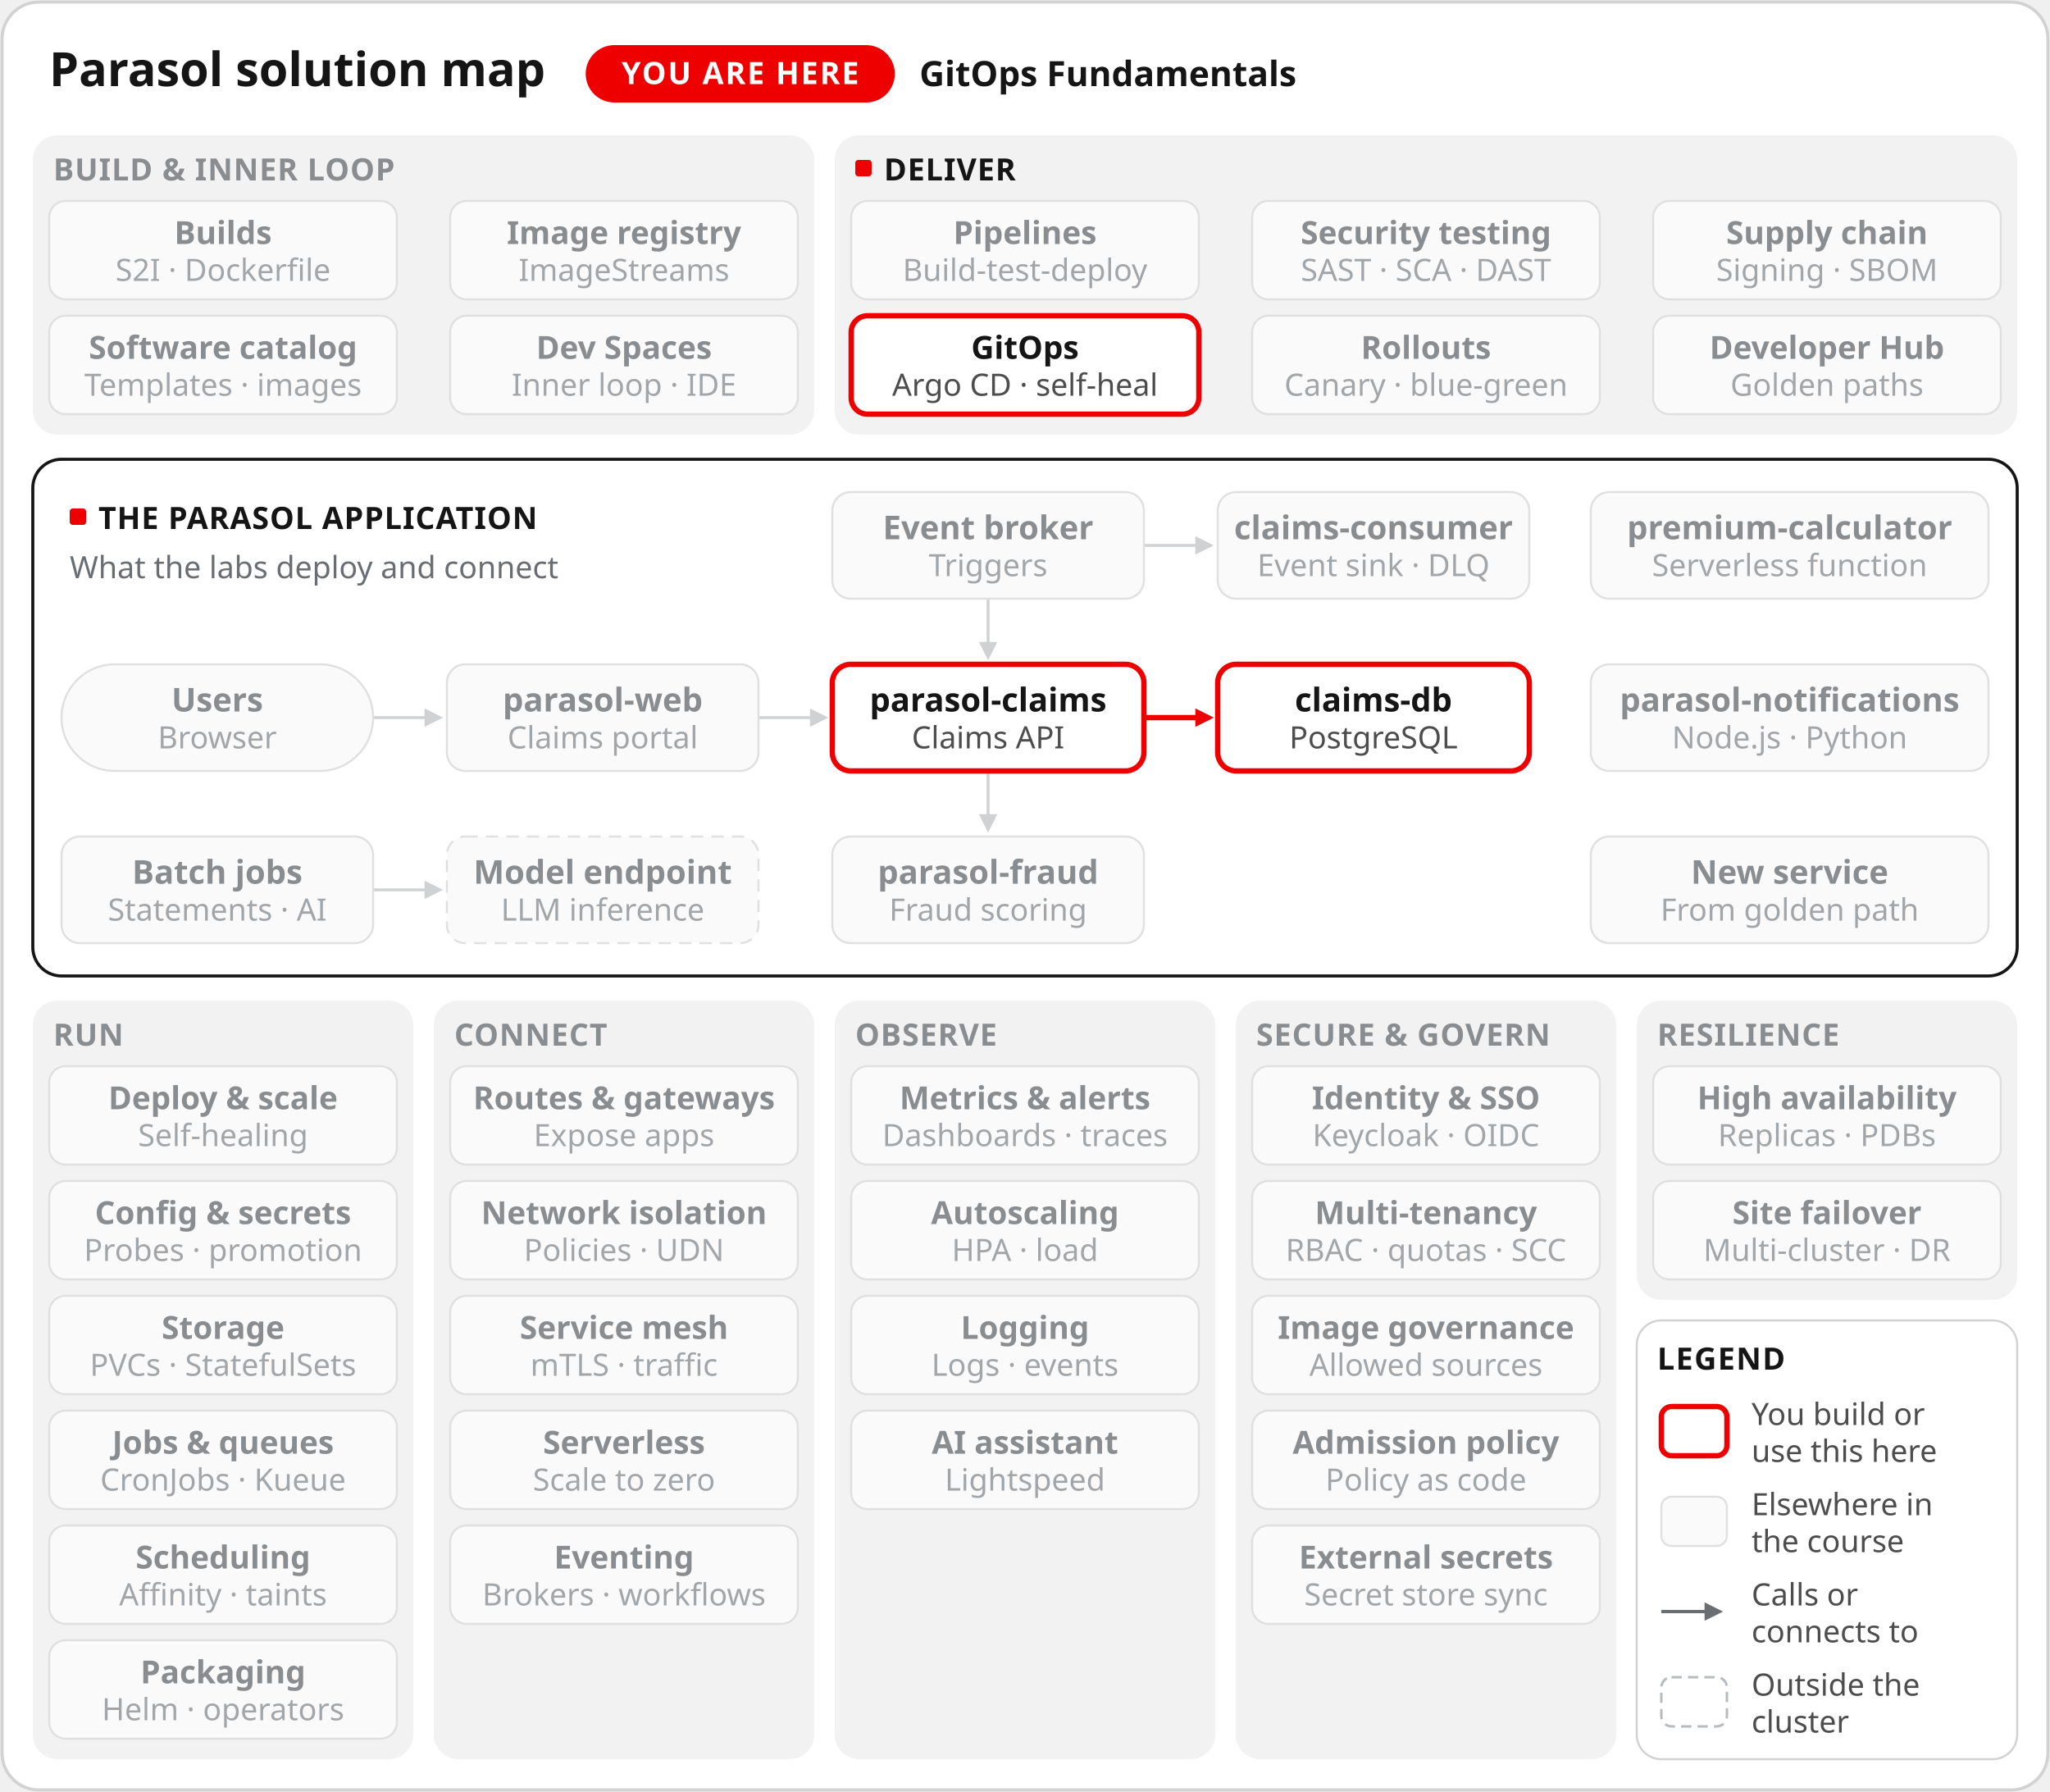
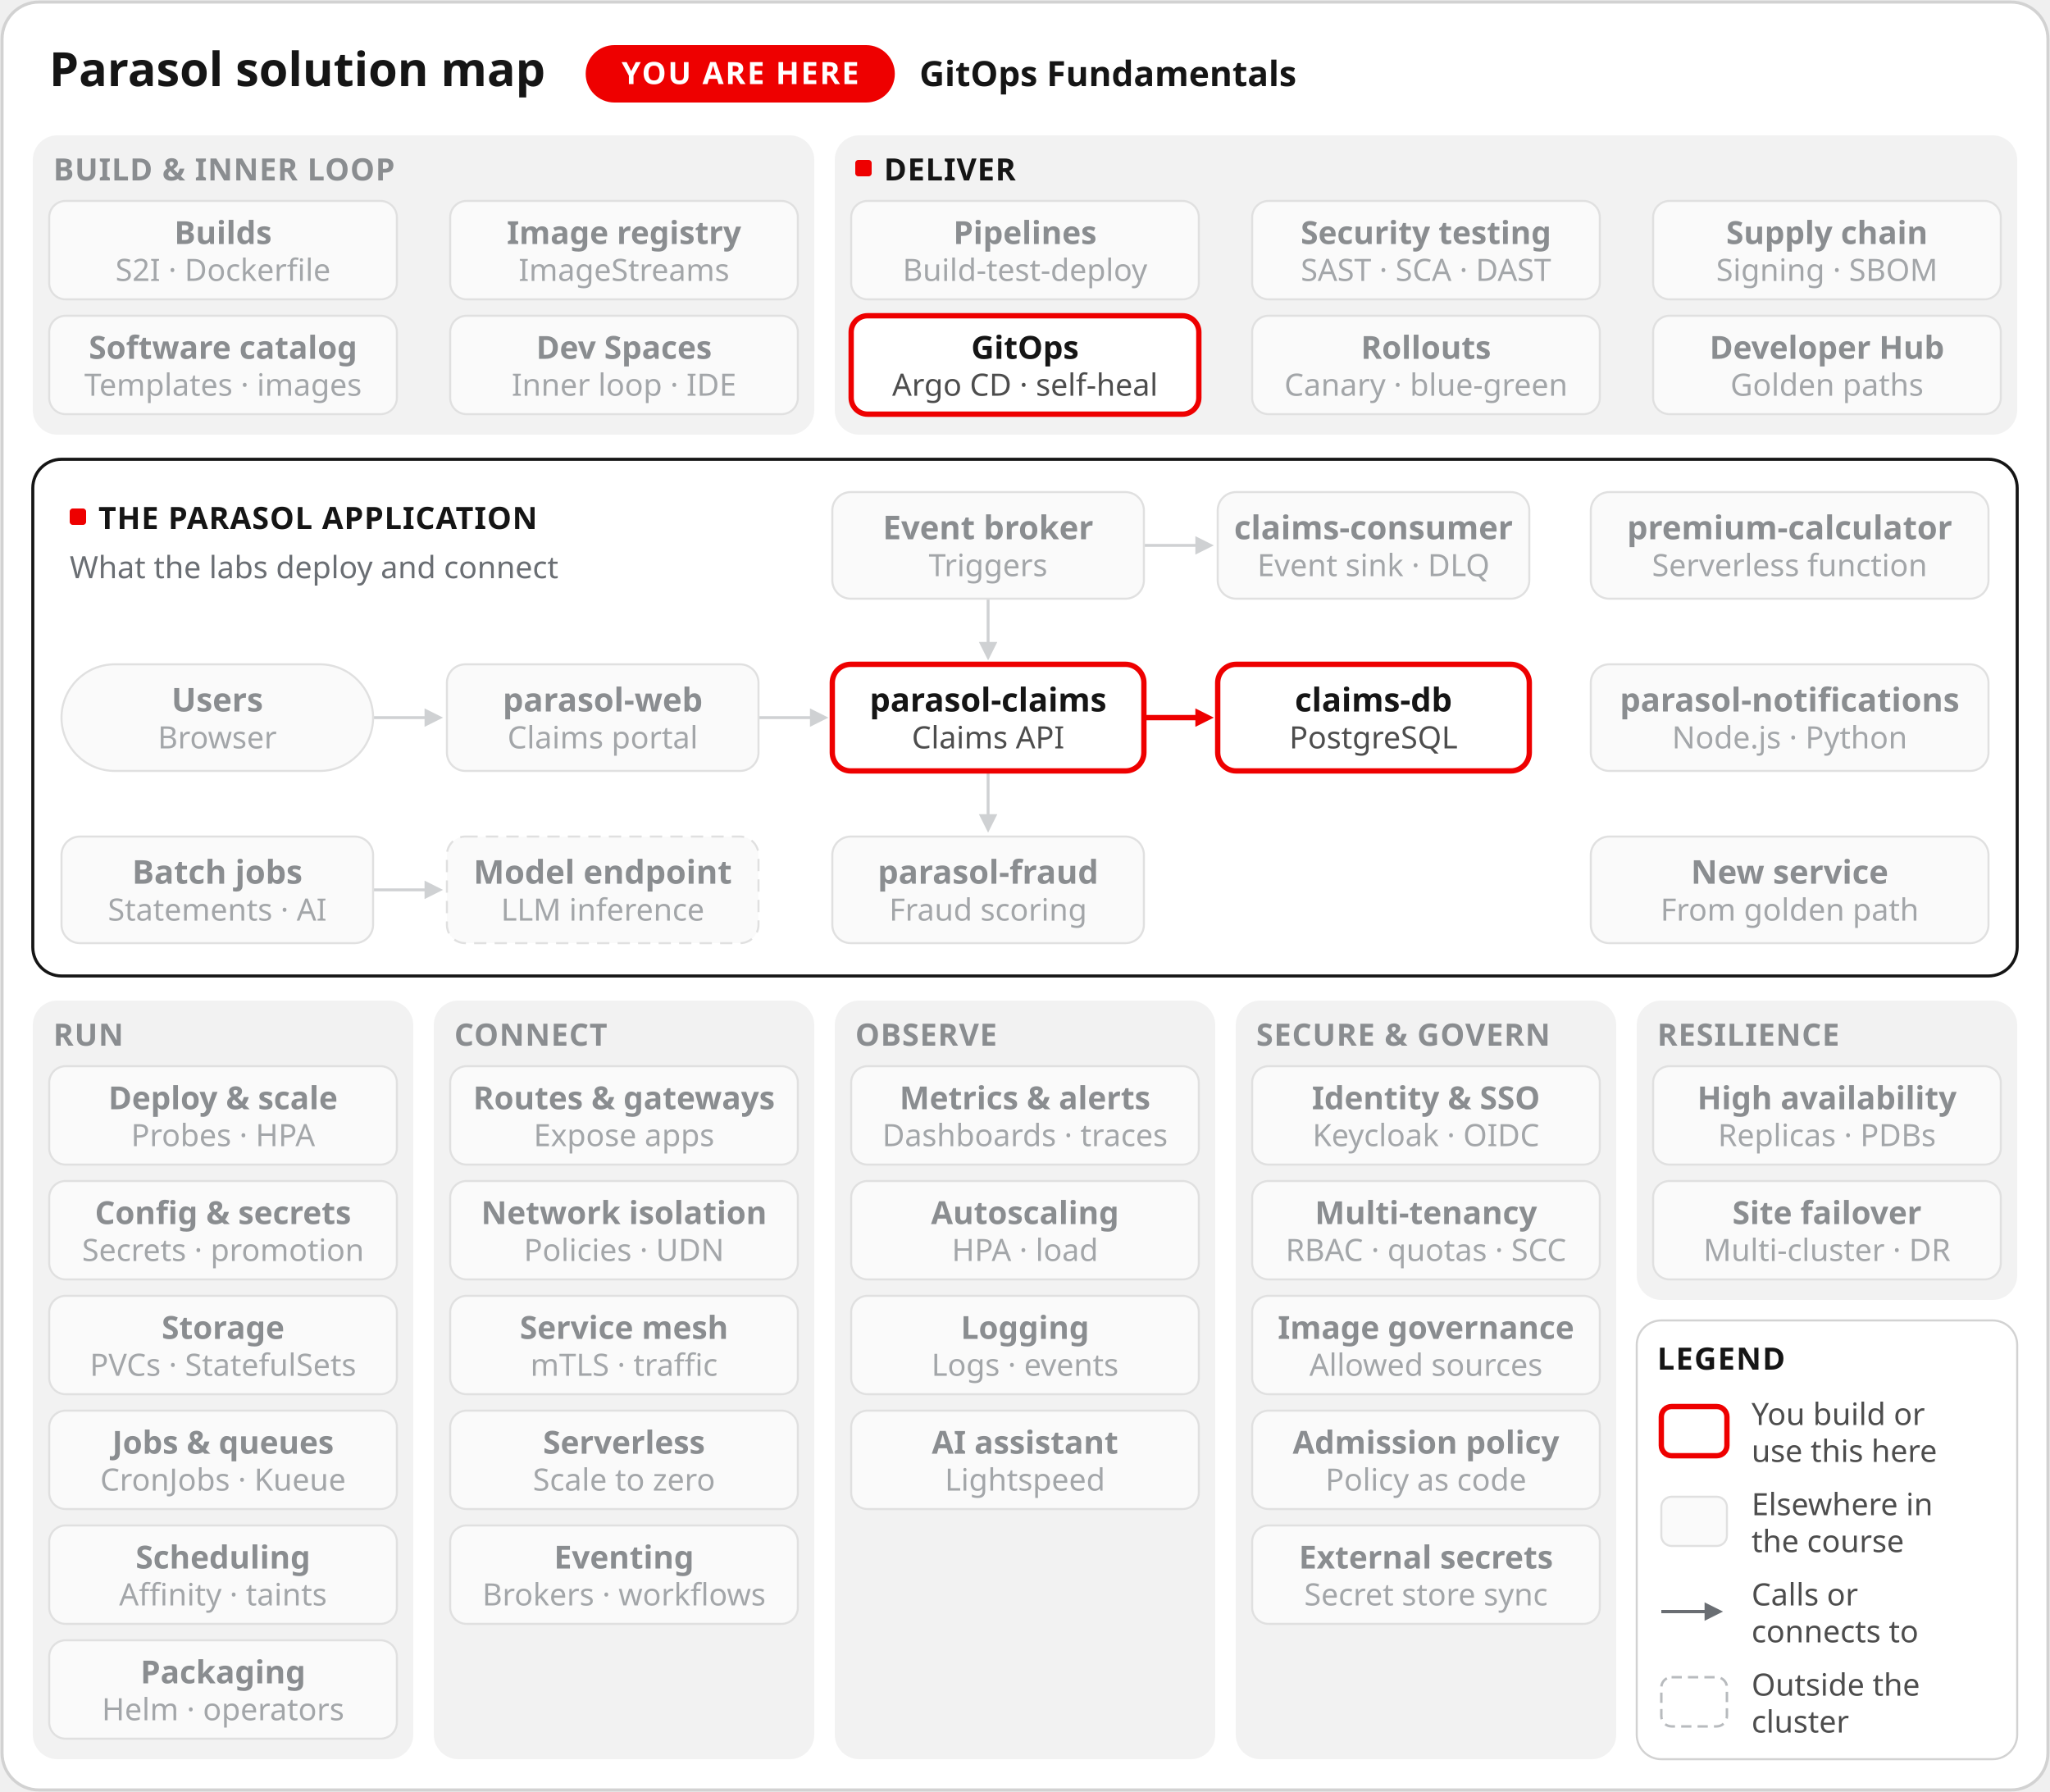
<svg xmlns="http://www.w3.org/2000/svg" width="1000" height="874" viewBox="0 0 1000 874" role="img" aria-labelledby="sm-title sm-desc">
  <defs>
    <marker id="a-norm" viewBox="0 0 10 10" refX="1" refY="5" markerWidth="9" markerHeight="9" markerUnits="userSpaceOnUse" orient="auto">
      <path d="M0,0 L10,5 L0,10 z" fill="#6A6E73" />
    </marker>
    <marker id="a-hi" viewBox="0 0 10 10" refX="1" refY="5" markerWidth="9" markerHeight="9" markerUnits="userSpaceOnUse" orient="auto">
      <path d="M0,0 L10,5 L0,10 z" fill="#EE0000" />
    </marker>
    <marker id="a-dim" viewBox="0 0 10 10" refX="1" refY="5" markerWidth="9" markerHeight="9" markerUnits="userSpaceOnUse" orient="auto">
      <path d="M0,0 L10,5 L0,10 z" fill="#CFD1D3" />
    </marker>
  </defs>
  <rect x="1" y="1" width="998" height="872" rx="18" fill="#FFFFFF" stroke="#D2D2D2" stroke-width="1.5" />
  <text x="24.0" y="42.0" font-family="'Red Hat Display','Red Hat Text',sans-serif" font-size="23" font-weight="700" fill="#151515" text-anchor="start">Parasol solution map</text>
  <rect x="285.7" y="22" width="150.8" height="28" rx="14" fill="#EE0000" />
  <text x="361.1" y="41.0" font-family="'Red Hat Text','Red Hat Display',sans-serif" font-size="15" font-weight="700" fill="#FFFFFF" text-anchor="middle" letter-spacing="0.8">YOU ARE HERE</text>
  <text x="448.5" y="42.0" font-family="'Red Hat Text','Red Hat Display',sans-serif" font-size="17" font-weight="600" fill="#151515" text-anchor="start">GitOps Fundamentals</text>
  <rect x="16.0" y="66" width="381.2" height="146" rx="12" fill="#F2F2F2" />
  <text x="26.0" y="88.0" font-family="'Red Hat Text','Red Hat Display',sans-serif" font-size="15" font-weight="700" fill="#8A8D90" text-anchor="start" letter-spacing="0.4">BUILD &amp; INNER LOOP</text>
  <rect x="24.0" y="98.0" width="169.6" height="48" rx="8" fill="#FAFAFA" stroke="#E0E0E0" stroke-width="1.0" />
  <text x="108.8" y="119.0" font-family="'Red Hat Text','Red Hat Display',sans-serif" font-size="15.5" font-weight="600" fill="#8A8D90" text-anchor="middle">Builds</text>
  <text x="108.8" y="137.0" font-family="'Red Hat Text','Red Hat Display',sans-serif" font-size="15" font-weight="400" fill="#A3A6A9" text-anchor="middle">S2I · Dockerfile</text>
  <rect x="219.6" y="98.0" width="169.6" height="48" rx="8" fill="#FAFAFA" stroke="#E0E0E0" stroke-width="1.0" />
  <text x="304.4" y="119.0" font-family="'Red Hat Text','Red Hat Display',sans-serif" font-size="15.5" font-weight="600" fill="#8A8D90" text-anchor="middle">Image registry</text>
  <text x="304.4" y="137.0" font-family="'Red Hat Text','Red Hat Display',sans-serif" font-size="15" font-weight="400" fill="#A3A6A9" text-anchor="middle">ImageStreams</text>
  <rect x="24.0" y="154.0" width="169.6" height="48" rx="8" fill="#FAFAFA" stroke="#E0E0E0" stroke-width="1.0" />
  <text x="108.8" y="175.0" font-family="'Red Hat Text','Red Hat Display',sans-serif" font-size="15.5" font-weight="600" fill="#8A8D90" text-anchor="middle">Software catalog</text>
  <text x="108.8" y="193.0" font-family="'Red Hat Text','Red Hat Display',sans-serif" font-size="15" font-weight="400" fill="#A3A6A9" text-anchor="middle">Templates · images</text>
  <rect x="219.6" y="154.0" width="169.6" height="48" rx="8" fill="#FAFAFA" stroke="#E0E0E0" stroke-width="1.0" />
  <text x="304.4" y="175.0" font-family="'Red Hat Text','Red Hat Display',sans-serif" font-size="15.5" font-weight="600" fill="#8A8D90" text-anchor="middle">Dev Spaces</text>
  <text x="304.4" y="193.0" font-family="'Red Hat Text','Red Hat Display',sans-serif" font-size="15" font-weight="400" fill="#A3A6A9" text-anchor="middle">Inner loop · IDE</text>
  <rect x="407.2" y="66" width="576.8" height="146" rx="12" fill="#F2F2F2" />
  <rect x="417.2" y="78.0" width="8" height="8" rx="1.5" fill="#EE0000" />
  <text x="431.2" y="88.0" font-family="'Red Hat Text','Red Hat Display',sans-serif" font-size="15" font-weight="700" fill="#151515" text-anchor="start" letter-spacing="0.4">DELIVER</text>
  <rect x="415.2" y="98.0" width="169.6" height="48" rx="8" fill="#FAFAFA" stroke="#E0E0E0" stroke-width="1.0" />
  <text x="500.0" y="119.0" font-family="'Red Hat Text','Red Hat Display',sans-serif" font-size="15.5" font-weight="600" fill="#8A8D90" text-anchor="middle">Pipelines</text>
  <text x="500.0" y="137.0" font-family="'Red Hat Text','Red Hat Display',sans-serif" font-size="15" font-weight="400" fill="#A3A6A9" text-anchor="middle">Build-test-deploy</text>
  <rect x="610.8" y="98.0" width="169.6" height="48" rx="8" fill="#FAFAFA" stroke="#E0E0E0" stroke-width="1.0" />
  <text x="695.6" y="119.0" font-family="'Red Hat Text','Red Hat Display',sans-serif" font-size="15.5" font-weight="600" fill="#8A8D90" text-anchor="middle">Security testing</text>
  <text x="695.6" y="137.0" font-family="'Red Hat Text','Red Hat Display',sans-serif" font-size="15" font-weight="400" fill="#A3A6A9" text-anchor="middle">SAST · SCA · DAST</text>
  <rect x="806.4" y="98.0" width="169.6" height="48" rx="8" fill="#FAFAFA" stroke="#E0E0E0" stroke-width="1.0" />
  <text x="891.2" y="119.0" font-family="'Red Hat Text','Red Hat Display',sans-serif" font-size="15.5" font-weight="600" fill="#8A8D90" text-anchor="middle">Supply chain</text>
  <text x="891.2" y="137.0" font-family="'Red Hat Text','Red Hat Display',sans-serif" font-size="15" font-weight="400" fill="#A3A6A9" text-anchor="middle">Signing · SBOM</text>
  <rect x="415.2" y="154.0" width="169.6" height="48" rx="8" fill="#FFFFFF" stroke="#EE0000" stroke-width="2.6" />
  <text x="500.0" y="175.0" font-family="'Red Hat Text','Red Hat Display',sans-serif" font-size="15.5" font-weight="700" fill="#151515" text-anchor="middle">GitOps</text>
  <text x="500.0" y="193.0" font-family="'Red Hat Text','Red Hat Display',sans-serif" font-size="15" font-weight="400" fill="#4D4D4D" text-anchor="middle">Argo CD · self-heal</text>
  <rect x="610.8" y="154.0" width="169.6" height="48" rx="8" fill="#FAFAFA" stroke="#E0E0E0" stroke-width="1.0" />
  <text x="695.6" y="175.0" font-family="'Red Hat Text','Red Hat Display',sans-serif" font-size="15.5" font-weight="600" fill="#8A8D90" text-anchor="middle">Rollouts</text>
  <text x="695.6" y="193.0" font-family="'Red Hat Text','Red Hat Display',sans-serif" font-size="15" font-weight="400" fill="#A3A6A9" text-anchor="middle">Canary · blue-green</text>
  <rect x="806.4" y="154.0" width="169.6" height="48" rx="8" fill="#FAFAFA" stroke="#E0E0E0" stroke-width="1.0" />
  <text x="891.2" y="175.0" font-family="'Red Hat Text','Red Hat Display',sans-serif" font-size="15.5" font-weight="600" fill="#8A8D90" text-anchor="middle">Developer Hub</text>
  <text x="891.2" y="193.0" font-family="'Red Hat Text','Red Hat Display',sans-serif" font-size="15" font-weight="400" fill="#A3A6A9" text-anchor="middle">Golden paths</text>
  <rect x="16.0" y="488" width="185.6" height="370" rx="12" fill="#F2F2F2" />
  <text x="26.0" y="510.0" font-family="'Red Hat Text','Red Hat Display',sans-serif" font-size="15" font-weight="700" fill="#8A8D90" text-anchor="start" letter-spacing="0.4">RUN</text>
  <rect x="24.0" y="520.0" width="169.6" height="48" rx="8" fill="#FAFAFA" stroke="#E0E0E0" stroke-width="1.0" />
  <text x="108.8" y="541.0" font-family="'Red Hat Text','Red Hat Display',sans-serif" font-size="15.5" font-weight="600" fill="#8A8D90" text-anchor="middle">Deploy &amp; scale</text>
-   <text x="108.8" y="559.0" font-family="'Red Hat Text','Red Hat Display',sans-serif" font-size="15" font-weight="400" fill="#A3A6A9" text-anchor="middle">Self-healing</text>
+   <text x="108.8" y="559.0" font-family="'Red Hat Text','Red Hat Display',sans-serif" font-size="15" font-weight="400" fill="#A3A6A9" text-anchor="middle">Probes · HPA</text>
  <rect x="24.0" y="576.0" width="169.6" height="48" rx="8" fill="#FAFAFA" stroke="#E0E0E0" stroke-width="1.0" />
  <text x="108.8" y="597.0" font-family="'Red Hat Text','Red Hat Display',sans-serif" font-size="15.5" font-weight="600" fill="#8A8D90" text-anchor="middle">Config &amp; secrets</text>
-   <text x="108.8" y="615.0" font-family="'Red Hat Text','Red Hat Display',sans-serif" font-size="15" font-weight="400" fill="#A3A6A9" text-anchor="middle">Probes · promotion</text>
+   <text x="108.8" y="615.0" font-family="'Red Hat Text','Red Hat Display',sans-serif" font-size="15" font-weight="400" fill="#A3A6A9" text-anchor="middle">Secrets · promotion</text>
  <rect x="24.0" y="632.0" width="169.6" height="48" rx="8" fill="#FAFAFA" stroke="#E0E0E0" stroke-width="1.0" />
  <text x="108.8" y="653.0" font-family="'Red Hat Text','Red Hat Display',sans-serif" font-size="15.5" font-weight="600" fill="#8A8D90" text-anchor="middle">Storage</text>
  <text x="108.8" y="671.0" font-family="'Red Hat Text','Red Hat Display',sans-serif" font-size="15" font-weight="400" fill="#A3A6A9" text-anchor="middle">PVCs · StatefulSets</text>
  <rect x="24.0" y="688.0" width="169.6" height="48" rx="8" fill="#FAFAFA" stroke="#E0E0E0" stroke-width="1.0" />
  <text x="108.8" y="709.0" font-family="'Red Hat Text','Red Hat Display',sans-serif" font-size="15.5" font-weight="600" fill="#8A8D90" text-anchor="middle">Jobs &amp; queues</text>
  <text x="108.8" y="727.0" font-family="'Red Hat Text','Red Hat Display',sans-serif" font-size="15" font-weight="400" fill="#A3A6A9" text-anchor="middle">CronJobs · Kueue</text>
  <rect x="24.0" y="744.0" width="169.6" height="48" rx="8" fill="#FAFAFA" stroke="#E0E0E0" stroke-width="1.0" />
  <text x="108.8" y="765.0" font-family="'Red Hat Text','Red Hat Display',sans-serif" font-size="15.5" font-weight="600" fill="#8A8D90" text-anchor="middle">Scheduling</text>
  <text x="108.8" y="783.0" font-family="'Red Hat Text','Red Hat Display',sans-serif" font-size="15" font-weight="400" fill="#A3A6A9" text-anchor="middle">Affinity · taints</text>
  <rect x="24.0" y="800.0" width="169.6" height="48" rx="8" fill="#FAFAFA" stroke="#E0E0E0" stroke-width="1.0" />
  <text x="108.8" y="821.0" font-family="'Red Hat Text','Red Hat Display',sans-serif" font-size="15.5" font-weight="600" fill="#8A8D90" text-anchor="middle">Packaging</text>
  <text x="108.8" y="839.0" font-family="'Red Hat Text','Red Hat Display',sans-serif" font-size="15" font-weight="400" fill="#A3A6A9" text-anchor="middle">Helm · operators</text>
  <rect x="211.6" y="488" width="185.6" height="370" rx="12" fill="#F2F2F2" />
  <text x="221.6" y="510.0" font-family="'Red Hat Text','Red Hat Display',sans-serif" font-size="15" font-weight="700" fill="#8A8D90" text-anchor="start" letter-spacing="0.4">CONNECT</text>
  <rect x="219.6" y="520.0" width="169.6" height="48" rx="8" fill="#FAFAFA" stroke="#E0E0E0" stroke-width="1.0" />
  <text x="304.4" y="541.0" font-family="'Red Hat Text','Red Hat Display',sans-serif" font-size="15.5" font-weight="600" fill="#8A8D90" text-anchor="middle">Routes &amp; gateways</text>
  <text x="304.4" y="559.0" font-family="'Red Hat Text','Red Hat Display',sans-serif" font-size="15" font-weight="400" fill="#A3A6A9" text-anchor="middle">Expose apps</text>
  <rect x="219.6" y="576.0" width="169.6" height="48" rx="8" fill="#FAFAFA" stroke="#E0E0E0" stroke-width="1.0" />
  <text x="304.4" y="597.0" font-family="'Red Hat Text','Red Hat Display',sans-serif" font-size="15.5" font-weight="600" fill="#8A8D90" text-anchor="middle">Network isolation</text>
  <text x="304.4" y="615.0" font-family="'Red Hat Text','Red Hat Display',sans-serif" font-size="15" font-weight="400" fill="#A3A6A9" text-anchor="middle">Policies · UDN</text>
  <rect x="219.6" y="632.0" width="169.6" height="48" rx="8" fill="#FAFAFA" stroke="#E0E0E0" stroke-width="1.0" />
  <text x="304.4" y="653.0" font-family="'Red Hat Text','Red Hat Display',sans-serif" font-size="15.5" font-weight="600" fill="#8A8D90" text-anchor="middle">Service mesh</text>
  <text x="304.4" y="671.0" font-family="'Red Hat Text','Red Hat Display',sans-serif" font-size="15" font-weight="400" fill="#A3A6A9" text-anchor="middle">mTLS · traffic</text>
  <rect x="219.6" y="688.0" width="169.6" height="48" rx="8" fill="#FAFAFA" stroke="#E0E0E0" stroke-width="1.0" />
  <text x="304.4" y="709.0" font-family="'Red Hat Text','Red Hat Display',sans-serif" font-size="15.5" font-weight="600" fill="#8A8D90" text-anchor="middle">Serverless</text>
  <text x="304.4" y="727.0" font-family="'Red Hat Text','Red Hat Display',sans-serif" font-size="15" font-weight="400" fill="#A3A6A9" text-anchor="middle">Scale to zero</text>
  <rect x="219.6" y="744.0" width="169.6" height="48" rx="8" fill="#FAFAFA" stroke="#E0E0E0" stroke-width="1.0" />
  <text x="304.4" y="765.0" font-family="'Red Hat Text','Red Hat Display',sans-serif" font-size="15.5" font-weight="600" fill="#8A8D90" text-anchor="middle">Eventing</text>
  <text x="304.4" y="783.0" font-family="'Red Hat Text','Red Hat Display',sans-serif" font-size="15" font-weight="400" fill="#A3A6A9" text-anchor="middle">Brokers · workflows</text>
  <rect x="407.2" y="488" width="185.6" height="370" rx="12" fill="#F2F2F2" />
  <text x="417.2" y="510.0" font-family="'Red Hat Text','Red Hat Display',sans-serif" font-size="15" font-weight="700" fill="#8A8D90" text-anchor="start" letter-spacing="0.4">OBSERVE</text>
  <rect x="415.2" y="520.0" width="169.6" height="48" rx="8" fill="#FAFAFA" stroke="#E0E0E0" stroke-width="1.0" />
  <text x="500.0" y="541.0" font-family="'Red Hat Text','Red Hat Display',sans-serif" font-size="15.5" font-weight="600" fill="#8A8D90" text-anchor="middle">Metrics &amp; alerts</text>
  <text x="500.0" y="559.0" font-family="'Red Hat Text','Red Hat Display',sans-serif" font-size="15" font-weight="400" fill="#A3A6A9" text-anchor="middle">Dashboards · traces</text>
  <rect x="415.2" y="576.0" width="169.6" height="48" rx="8" fill="#FAFAFA" stroke="#E0E0E0" stroke-width="1.0" />
  <text x="500.0" y="597.0" font-family="'Red Hat Text','Red Hat Display',sans-serif" font-size="15.5" font-weight="600" fill="#8A8D90" text-anchor="middle">Autoscaling</text>
  <text x="500.0" y="615.0" font-family="'Red Hat Text','Red Hat Display',sans-serif" font-size="15" font-weight="400" fill="#A3A6A9" text-anchor="middle">HPA · load</text>
  <rect x="415.2" y="632.0" width="169.6" height="48" rx="8" fill="#FAFAFA" stroke="#E0E0E0" stroke-width="1.0" />
  <text x="500.0" y="653.0" font-family="'Red Hat Text','Red Hat Display',sans-serif" font-size="15.5" font-weight="600" fill="#8A8D90" text-anchor="middle">Logging</text>
  <text x="500.0" y="671.0" font-family="'Red Hat Text','Red Hat Display',sans-serif" font-size="15" font-weight="400" fill="#A3A6A9" text-anchor="middle">Logs · events</text>
  <rect x="415.2" y="688.0" width="169.6" height="48" rx="8" fill="#FAFAFA" stroke="#E0E0E0" stroke-width="1.0" />
  <text x="500.0" y="709.0" font-family="'Red Hat Text','Red Hat Display',sans-serif" font-size="15.5" font-weight="600" fill="#8A8D90" text-anchor="middle">AI assistant</text>
  <text x="500.0" y="727.0" font-family="'Red Hat Text','Red Hat Display',sans-serif" font-size="15" font-weight="400" fill="#A3A6A9" text-anchor="middle">Lightspeed</text>
  <rect x="602.8" y="488" width="185.6" height="370" rx="12" fill="#F2F2F2" />
  <text x="612.8" y="510.0" font-family="'Red Hat Text','Red Hat Display',sans-serif" font-size="15" font-weight="700" fill="#8A8D90" text-anchor="start" letter-spacing="0.4">SECURE &amp; GOVERN</text>
  <rect x="610.8" y="520.0" width="169.6" height="48" rx="8" fill="#FAFAFA" stroke="#E0E0E0" stroke-width="1.0" />
  <text x="695.6" y="541.0" font-family="'Red Hat Text','Red Hat Display',sans-serif" font-size="15.5" font-weight="600" fill="#8A8D90" text-anchor="middle">Identity &amp; SSO</text>
  <text x="695.6" y="559.0" font-family="'Red Hat Text','Red Hat Display',sans-serif" font-size="15" font-weight="400" fill="#A3A6A9" text-anchor="middle">Keycloak · OIDC</text>
  <rect x="610.8" y="576.0" width="169.6" height="48" rx="8" fill="#FAFAFA" stroke="#E0E0E0" stroke-width="1.0" />
  <text x="695.6" y="597.0" font-family="'Red Hat Text','Red Hat Display',sans-serif" font-size="15.5" font-weight="600" fill="#8A8D90" text-anchor="middle">Multi-tenancy</text>
  <text x="695.6" y="615.0" font-family="'Red Hat Text','Red Hat Display',sans-serif" font-size="15" font-weight="400" fill="#A3A6A9" text-anchor="middle">RBAC · quotas · SCC</text>
  <rect x="610.8" y="632.0" width="169.6" height="48" rx="8" fill="#FAFAFA" stroke="#E0E0E0" stroke-width="1.0" />
  <text x="695.6" y="653.0" font-family="'Red Hat Text','Red Hat Display',sans-serif" font-size="15.5" font-weight="600" fill="#8A8D90" text-anchor="middle">Image governance</text>
  <text x="695.6" y="671.0" font-family="'Red Hat Text','Red Hat Display',sans-serif" font-size="15" font-weight="400" fill="#A3A6A9" text-anchor="middle">Allowed sources</text>
  <rect x="610.8" y="688.0" width="169.6" height="48" rx="8" fill="#FAFAFA" stroke="#E0E0E0" stroke-width="1.0" />
  <text x="695.6" y="709.0" font-family="'Red Hat Text','Red Hat Display',sans-serif" font-size="15.5" font-weight="600" fill="#8A8D90" text-anchor="middle">Admission policy</text>
  <text x="695.6" y="727.0" font-family="'Red Hat Text','Red Hat Display',sans-serif" font-size="15" font-weight="400" fill="#A3A6A9" text-anchor="middle">Policy as code</text>
  <rect x="610.8" y="744.0" width="169.6" height="48" rx="8" fill="#FAFAFA" stroke="#E0E0E0" stroke-width="1.0" />
  <text x="695.6" y="765.0" font-family="'Red Hat Text','Red Hat Display',sans-serif" font-size="15.5" font-weight="600" fill="#8A8D90" text-anchor="middle">External secrets</text>
  <text x="695.6" y="783.0" font-family="'Red Hat Text','Red Hat Display',sans-serif" font-size="15" font-weight="400" fill="#A3A6A9" text-anchor="middle">Secret store sync</text>
  <rect x="798.4" y="488" width="185.6" height="146" rx="12" fill="#F2F2F2" />
  <text x="808.4" y="510.0" font-family="'Red Hat Text','Red Hat Display',sans-serif" font-size="15" font-weight="700" fill="#8A8D90" text-anchor="start" letter-spacing="0.4">RESILIENCE</text>
  <rect x="806.4" y="520.0" width="169.6" height="48" rx="8" fill="#FAFAFA" stroke="#E0E0E0" stroke-width="1.0" />
  <text x="891.2" y="541.0" font-family="'Red Hat Text','Red Hat Display',sans-serif" font-size="15.5" font-weight="600" fill="#8A8D90" text-anchor="middle">High availability</text>
  <text x="891.2" y="559.0" font-family="'Red Hat Text','Red Hat Display',sans-serif" font-size="15" font-weight="400" fill="#A3A6A9" text-anchor="middle">Replicas · PDBs</text>
  <rect x="806.4" y="576.0" width="169.6" height="48" rx="8" fill="#FAFAFA" stroke="#E0E0E0" stroke-width="1.0" />
  <text x="891.2" y="597.0" font-family="'Red Hat Text','Red Hat Display',sans-serif" font-size="15.5" font-weight="600" fill="#8A8D90" text-anchor="middle">Site failover</text>
  <text x="891.2" y="615.0" font-family="'Red Hat Text','Red Hat Display',sans-serif" font-size="15" font-weight="400" fill="#A3A6A9" text-anchor="middle">Multi-cluster · DR</text>
  <rect x="798.4" y="644.0" width="185.6" height="214.0" rx="12" fill="#FFFFFF" stroke="#D2D2D2" stroke-width="1" />
  <text x="808.4" y="668.0" font-family="'Red Hat Text','Red Hat Display',sans-serif" font-size="15" font-weight="700" fill="#151515" text-anchor="start" letter-spacing="0.6">LEGEND</text>
  <rect x="810.4" y="686.0" width="32" height="24" rx="5" fill="#FFFFFF" stroke="#EE0000" stroke-width="2.6" />
  <text x="854.4" y="695.0" font-family="'Red Hat Text','Red Hat Display',sans-serif" font-size="15" font-weight="400" fill="#4D4D4D" text-anchor="start">You build or</text>
  <text x="854.4" y="713.0" font-family="'Red Hat Text','Red Hat Display',sans-serif" font-size="15" font-weight="400" fill="#4D4D4D" text-anchor="start">use this here</text>
  <rect x="810.4" y="730.0" width="32" height="24" rx="5" fill="#FAFAFA" stroke="#E0E0E0" stroke-width="1.0" />
  <text x="854.4" y="739.0" font-family="'Red Hat Text','Red Hat Display',sans-serif" font-size="15" font-weight="400" fill="#4D4D4D" text-anchor="start">Elsewhere in</text>
  <text x="854.4" y="757.0" font-family="'Red Hat Text','Red Hat Display',sans-serif" font-size="15" font-weight="400" fill="#4D4D4D" text-anchor="start">the course</text>
  <path d="M810.4,786.0 H832.4" stroke="#6A6E73" stroke-width="1.6" marker-end="url(#a-norm)" />
  <text x="854.4" y="783.0" font-family="'Red Hat Text','Red Hat Display',sans-serif" font-size="15" font-weight="400" fill="#4D4D4D" text-anchor="start">Calls or</text>
  <text x="854.4" y="801.0" font-family="'Red Hat Text','Red Hat Display',sans-serif" font-size="15" font-weight="400" fill="#4D4D4D" text-anchor="start">connects to</text>
  <rect x="810.4" y="818.0" width="32" height="24" rx="5" fill="#FFFFFF" stroke="#B8BBBE" stroke-width="1.2" stroke-dasharray="5 3" />
  <text x="854.4" y="827.0" font-family="'Red Hat Text','Red Hat Display',sans-serif" font-size="15" font-weight="400" fill="#4D4D4D" text-anchor="start">Outside the</text>
  <text x="854.4" y="845.0" font-family="'Red Hat Text','Red Hat Display',sans-serif" font-size="15" font-weight="400" fill="#4D4D4D" text-anchor="start">cluster</text>
  <rect x="16" y="224" width="968" height="252" rx="14" fill="#FFFFFF" stroke="#151515" stroke-width="1.5" />
  <rect x="34.0" y="248.0" width="8" height="8" rx="1.5" fill="#EE0000" />
  <text x="48.0" y="258.0" font-family="'Red Hat Text','Red Hat Display',sans-serif" font-size="15" font-weight="700" fill="#151515" text-anchor="start" letter-spacing="0.4">THE PARASOL APPLICATION</text>
  <text x="34.0" y="282.0" font-family="'Red Hat Text','Red Hat Display',sans-serif" font-size="15" font-weight="400" fill="#6A6E73" text-anchor="start">What the labs deploy and connect</text>
  <path d="M182.0,350.0 H208.0" fill="none" stroke="#CFD1D3" stroke-width="1.4" marker-end="url(#a-dim)" />
  <path d="M370.0,350.0 H396.0" fill="none" stroke="#CFD1D3" stroke-width="1.4" marker-end="url(#a-dim)" />
  <path d="M558.0,350.0 H584.0" fill="none" stroke="#EE0000" stroke-width="2.6" marker-end="url(#a-hi)" />
  <path d="M482.0,376.0 V398.0" fill="none" stroke="#CFD1D3" stroke-width="1.4" marker-end="url(#a-dim)" />
  <path d="M482.0,292.0 V314.0" fill="none" stroke="#CFD1D3" stroke-width="1.4" marker-end="url(#a-dim)" />
  <path d="M558.0,266.0 H584.0" fill="none" stroke="#CFD1D3" stroke-width="1.4" marker-end="url(#a-dim)" />
  <path d="M182.0,434.0 H208.0" fill="none" stroke="#CFD1D3" stroke-width="1.4" marker-end="url(#a-dim)" />
  <rect x="406.0" y="240.0" width="152.0" height="52" rx="9" fill="#FAFAFA" stroke="#E0E0E0" stroke-width="1.0" />
  <text x="482.0" y="263.0" font-family="'Red Hat Text','Red Hat Display',sans-serif" font-size="16" font-weight="600" fill="#8A8D90" text-anchor="middle">Event broker</text>
  <text x="482.0" y="281.0" font-family="'Red Hat Text','Red Hat Display',sans-serif" font-size="15" font-weight="400" fill="#A3A6A9" text-anchor="middle">Triggers</text>
  <rect x="594.0" y="240.0" width="152.0" height="52" rx="9" fill="#FAFAFA" stroke="#E0E0E0" stroke-width="1.0" />
  <text x="670.0" y="263.0" font-family="'Red Hat Text','Red Hat Display',sans-serif" font-size="16" font-weight="600" fill="#8A8D90" text-anchor="middle">claims-consumer</text>
  <text x="670.0" y="281.0" font-family="'Red Hat Text','Red Hat Display',sans-serif" font-size="15" font-weight="400" fill="#A3A6A9" text-anchor="middle">Event sink · DLQ</text>
  <rect x="776.0" y="240.0" width="194.0" height="52" rx="9" fill="#FAFAFA" stroke="#E0E0E0" stroke-width="1.0" />
  <text x="873.0" y="263.0" font-family="'Red Hat Text','Red Hat Display',sans-serif" font-size="16" font-weight="600" fill="#8A8D90" text-anchor="middle">premium-calculator</text>
  <text x="873.0" y="281.0" font-family="'Red Hat Text','Red Hat Display',sans-serif" font-size="15" font-weight="400" fill="#A3A6A9" text-anchor="middle">Serverless function</text>
  <rect x="30.0" y="324.0" width="152.0" height="52" rx="26.0" fill="#FAFAFA" stroke="#E0E0E0" stroke-width="1.0" />
  <text x="106.0" y="347.0" font-family="'Red Hat Text','Red Hat Display',sans-serif" font-size="16" font-weight="600" fill="#8A8D90" text-anchor="middle">Users</text>
  <text x="106.0" y="365.0" font-family="'Red Hat Text','Red Hat Display',sans-serif" font-size="15" font-weight="400" fill="#A3A6A9" text-anchor="middle">Browser</text>
  <rect x="218.0" y="324.0" width="152.0" height="52" rx="9" fill="#FAFAFA" stroke="#E0E0E0" stroke-width="1.0" />
  <text x="294.0" y="347.0" font-family="'Red Hat Text','Red Hat Display',sans-serif" font-size="16" font-weight="600" fill="#8A8D90" text-anchor="middle">parasol-web</text>
  <text x="294.0" y="365.0" font-family="'Red Hat Text','Red Hat Display',sans-serif" font-size="15" font-weight="400" fill="#A3A6A9" text-anchor="middle">Claims portal</text>
  <rect x="406.0" y="324.0" width="152.0" height="52" rx="9" fill="#FFFFFF" stroke="#EE0000" stroke-width="2.6" />
  <text x="482.0" y="347.0" font-family="'Red Hat Text','Red Hat Display',sans-serif" font-size="16" font-weight="700" fill="#151515" text-anchor="middle">parasol-claims</text>
  <text x="482.0" y="365.0" font-family="'Red Hat Text','Red Hat Display',sans-serif" font-size="15" font-weight="400" fill="#4D4D4D" text-anchor="middle">Claims API</text>
  <rect x="594.0" y="324.0" width="152.0" height="52" rx="9" fill="#FFFFFF" stroke="#EE0000" stroke-width="2.6" />
  <text x="670.0" y="347.0" font-family="'Red Hat Text','Red Hat Display',sans-serif" font-size="16" font-weight="700" fill="#151515" text-anchor="middle">claims-db</text>
  <text x="670.0" y="365.0" font-family="'Red Hat Text','Red Hat Display',sans-serif" font-size="15" font-weight="400" fill="#4D4D4D" text-anchor="middle">PostgreSQL</text>
  <rect x="776.0" y="324.0" width="194.0" height="52" rx="9" fill="#FAFAFA" stroke="#E0E0E0" stroke-width="1.0" />
  <text x="873.0" y="347.0" font-family="'Red Hat Text','Red Hat Display',sans-serif" font-size="16" font-weight="600" fill="#8A8D90" text-anchor="middle">parasol-notifications</text>
  <text x="873.0" y="365.0" font-family="'Red Hat Text','Red Hat Display',sans-serif" font-size="15" font-weight="400" fill="#A3A6A9" text-anchor="middle">Node.js · Python</text>
  <rect x="30.0" y="408.0" width="152.0" height="52" rx="9" fill="#FAFAFA" stroke="#E0E0E0" stroke-width="1.0" />
  <text x="106.0" y="431.0" font-family="'Red Hat Text','Red Hat Display',sans-serif" font-size="16" font-weight="600" fill="#8A8D90" text-anchor="middle">Batch jobs</text>
  <text x="106.0" y="449.0" font-family="'Red Hat Text','Red Hat Display',sans-serif" font-size="15" font-weight="400" fill="#A3A6A9" text-anchor="middle">Statements · AI</text>
  <rect x="218.0" y="408.0" width="152.0" height="52" rx="9" fill="#FAFAFA" stroke="#E0E0E0" stroke-width="1.0" stroke-dasharray="6 4" />
  <text x="294.0" y="431.0" font-family="'Red Hat Text','Red Hat Display',sans-serif" font-size="16" font-weight="600" fill="#8A8D90" text-anchor="middle">Model endpoint</text>
  <text x="294.0" y="449.0" font-family="'Red Hat Text','Red Hat Display',sans-serif" font-size="15" font-weight="400" fill="#A3A6A9" text-anchor="middle">LLM inference</text>
  <rect x="406.0" y="408.0" width="152.0" height="52" rx="9" fill="#FAFAFA" stroke="#E0E0E0" stroke-width="1.0" />
  <text x="482.0" y="431.0" font-family="'Red Hat Text','Red Hat Display',sans-serif" font-size="16" font-weight="600" fill="#8A8D90" text-anchor="middle">parasol-fraud</text>
  <text x="482.0" y="449.0" font-family="'Red Hat Text','Red Hat Display',sans-serif" font-size="15" font-weight="400" fill="#A3A6A9" text-anchor="middle">Fraud scoring</text>
  <rect x="776.0" y="408.0" width="194.0" height="52" rx="9" fill="#FAFAFA" stroke="#E0E0E0" stroke-width="1.0" />
  <text x="873.0" y="431.0" font-family="'Red Hat Text','Red Hat Display',sans-serif" font-size="16" font-weight="600" fill="#8A8D90" text-anchor="middle">New service</text>
  <text x="873.0" y="449.0" font-family="'Red Hat Text','Red Hat Display',sans-serif" font-size="15" font-weight="400" fill="#A3A6A9" text-anchor="middle">From golden path</text>
</svg>
